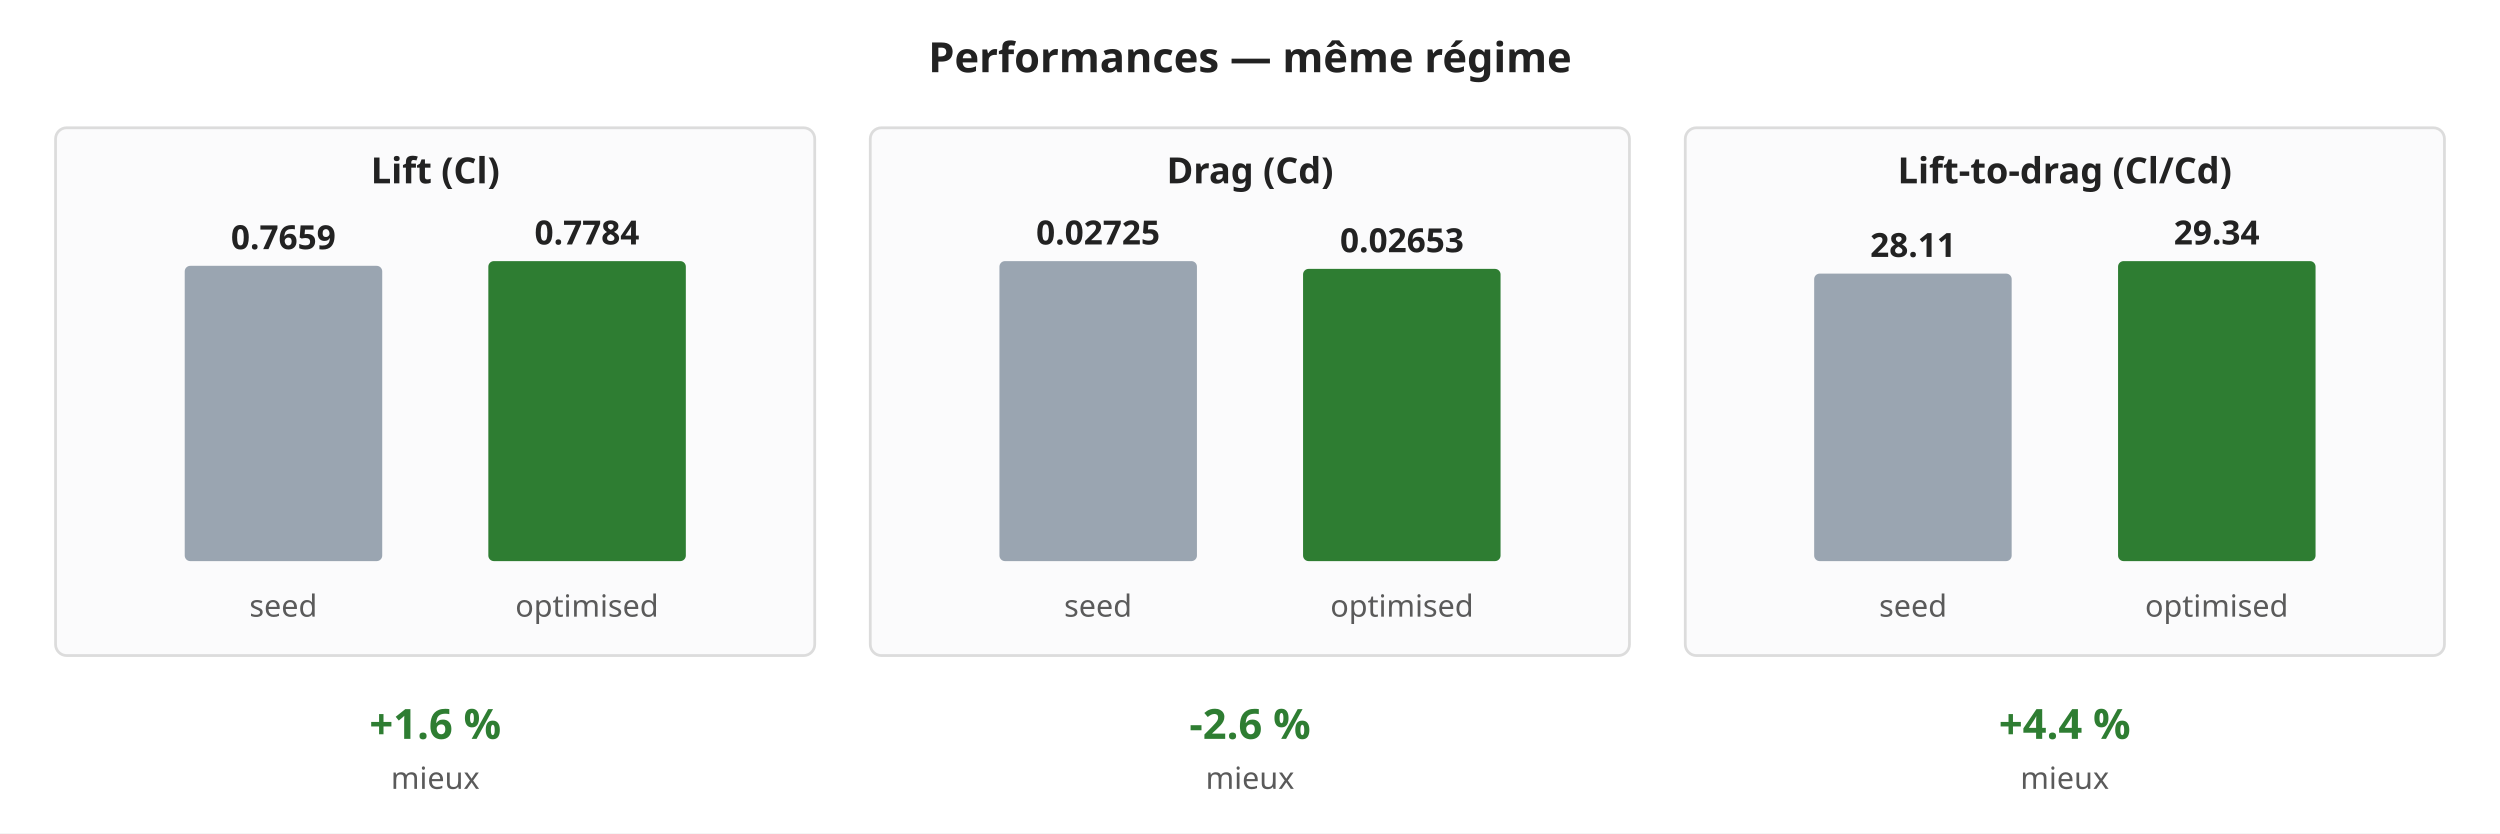
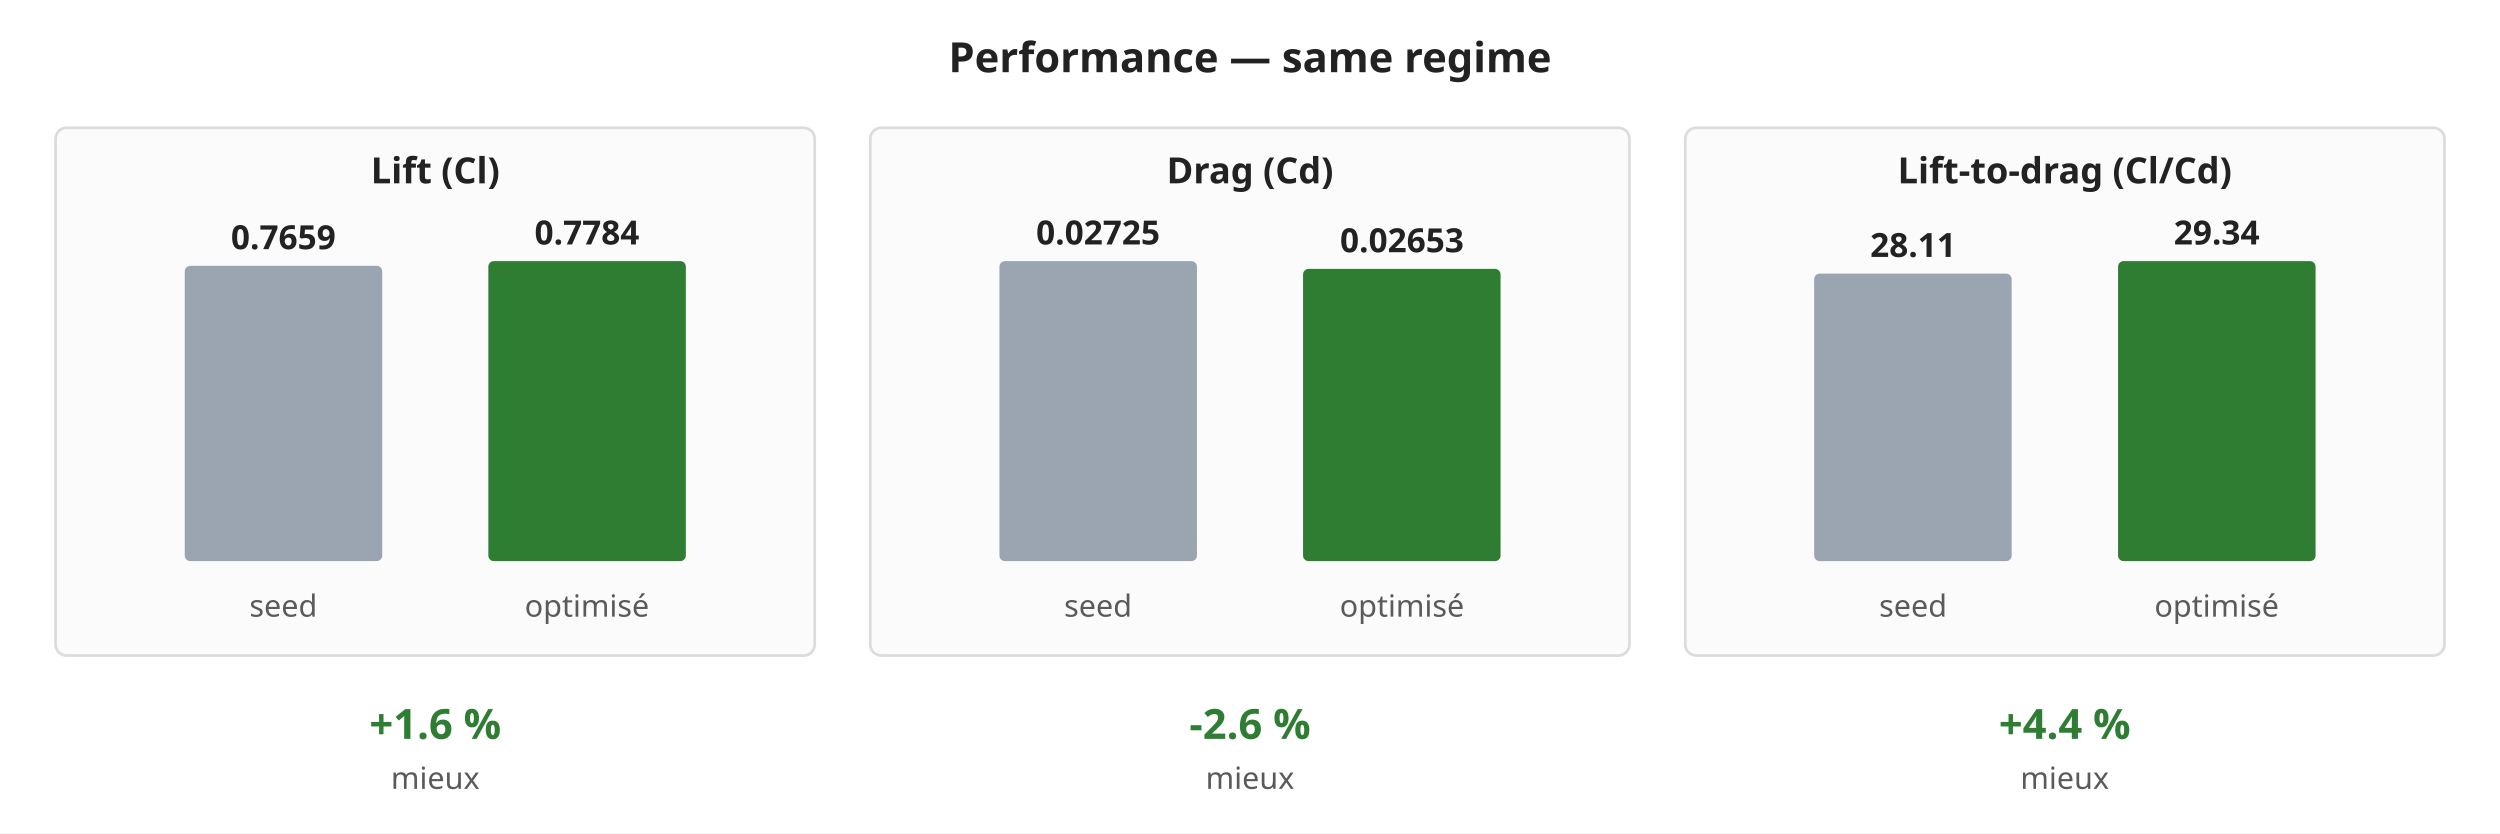
<svg xmlns="http://www.w3.org/2000/svg" viewBox="0 0 900 300" width="900" height="300" font-family="system-ui, sans-serif">
  <rect width="900" height="300" fill="#ffffff" />
-   <text x="450.0" y="26" text-anchor="middle" font-size="15" font-weight="600" fill="#222222">Performances — même régime</text>
+   <text x="450.0" y="26" text-anchor="middle" font-size="15" font-weight="600" fill="#222222">Performance — same regime</text>
  <rect x="20.0" y="46" width="273.3" height="190.0" fill="#fbfbfc" stroke="#dcdcdc" stroke-width="1" rx="4" />
  <rect x="66.5" y="95.7" width="71.1" height="106.3" fill="#9aa5b1" rx="2" />
  <text x="102.0" y="89.7" text-anchor="middle" font-size="12" font-weight="600" fill="#222222">0.7659</text>
  <text x="102.0" y="222.0" text-anchor="middle" font-size="11" fill="#5a5a5a">seed</text>
  <rect x="175.8" y="94.0" width="71.1" height="108.0" fill="#2e7d32" rx="2" />
  <text x="211.3" y="88.0" text-anchor="middle" font-size="12" font-weight="600" fill="#222222">0.7784</text>
-   <text x="211.3" y="222.0" text-anchor="middle" font-size="11" fill="#5a5a5a">optimised</text>
+   <text x="211.3" y="222.0" text-anchor="middle" font-size="11" fill="#5a5a5a">optimisé</text>
  <text x="156.7" y="66.0" text-anchor="middle" font-size="13" font-weight="600" fill="#222222">Lift (Cl)</text>
  <text x="156.7" y="266.0" text-anchor="middle" font-size="15" font-weight="700" fill="#2e7d32">+1.6 %</text>
  <text x="156.7" y="284.0" text-anchor="middle" font-size="11" fill="#5a5a5a">mieux</text>
  <rect x="313.3" y="46" width="273.3" height="190.0" fill="#fbfbfc" stroke="#dcdcdc" stroke-width="1" rx="4" />
  <rect x="359.8" y="94.0" width="71.1" height="108.0" fill="#9aa5b1" rx="2" />
  <text x="395.3" y="88.0" text-anchor="middle" font-size="12" font-weight="600" fill="#222222">0.02725</text>
  <text x="395.3" y="222.0" text-anchor="middle" font-size="11" fill="#5a5a5a">seed</text>
  <rect x="469.1" y="96.8" width="71.1" height="105.2" fill="#2e7d32" rx="2" />
  <text x="504.7" y="90.8" text-anchor="middle" font-size="12" font-weight="600" fill="#222222">0.02653</text>
-   <text x="504.7" y="222.0" text-anchor="middle" font-size="11" fill="#5a5a5a">optimised</text>
+   <text x="504.7" y="222.0" text-anchor="middle" font-size="11" fill="#5a5a5a">optimisé</text>
  <text x="450.0" y="66.0" text-anchor="middle" font-size="13" font-weight="600" fill="#222222">Drag (Cd)</text>
  <text x="450.0" y="266.0" text-anchor="middle" font-size="15" font-weight="700" fill="#2e7d32">-2.6 %</text>
  <text x="450.0" y="284.0" text-anchor="middle" font-size="11" fill="#5a5a5a">mieux</text>
  <rect x="606.7" y="46" width="273.3" height="190.0" fill="#fbfbfc" stroke="#dcdcdc" stroke-width="1" rx="4" />
  <rect x="653.1" y="98.5" width="71.1" height="103.5" fill="#9aa5b1" rx="2" />
  <text x="688.7" y="92.5" text-anchor="middle" font-size="12" font-weight="600" fill="#222222">28.11</text>
  <text x="688.7" y="222.0" text-anchor="middle" font-size="11" fill="#5a5a5a">seed</text>
  <rect x="762.5" y="94.0" width="71.1" height="108.0" fill="#2e7d32" rx="2" />
  <text x="798.0" y="88.0" text-anchor="middle" font-size="12" font-weight="600" fill="#222222">29.34</text>
-   <text x="798.0" y="222.0" text-anchor="middle" font-size="11" fill="#5a5a5a">optimised</text>
+   <text x="798.0" y="222.0" text-anchor="middle" font-size="11" fill="#5a5a5a">optimisé</text>
  <text x="743.3" y="66.0" text-anchor="middle" font-size="13" font-weight="600" fill="#222222">Lift-to-drag (Cl/Cd)</text>
  <text x="743.3" y="266.0" text-anchor="middle" font-size="15" font-weight="700" fill="#2e7d32">+4.4 %</text>
  <text x="743.3" y="284.0" text-anchor="middle" font-size="11" fill="#5a5a5a">mieux</text>
</svg>
